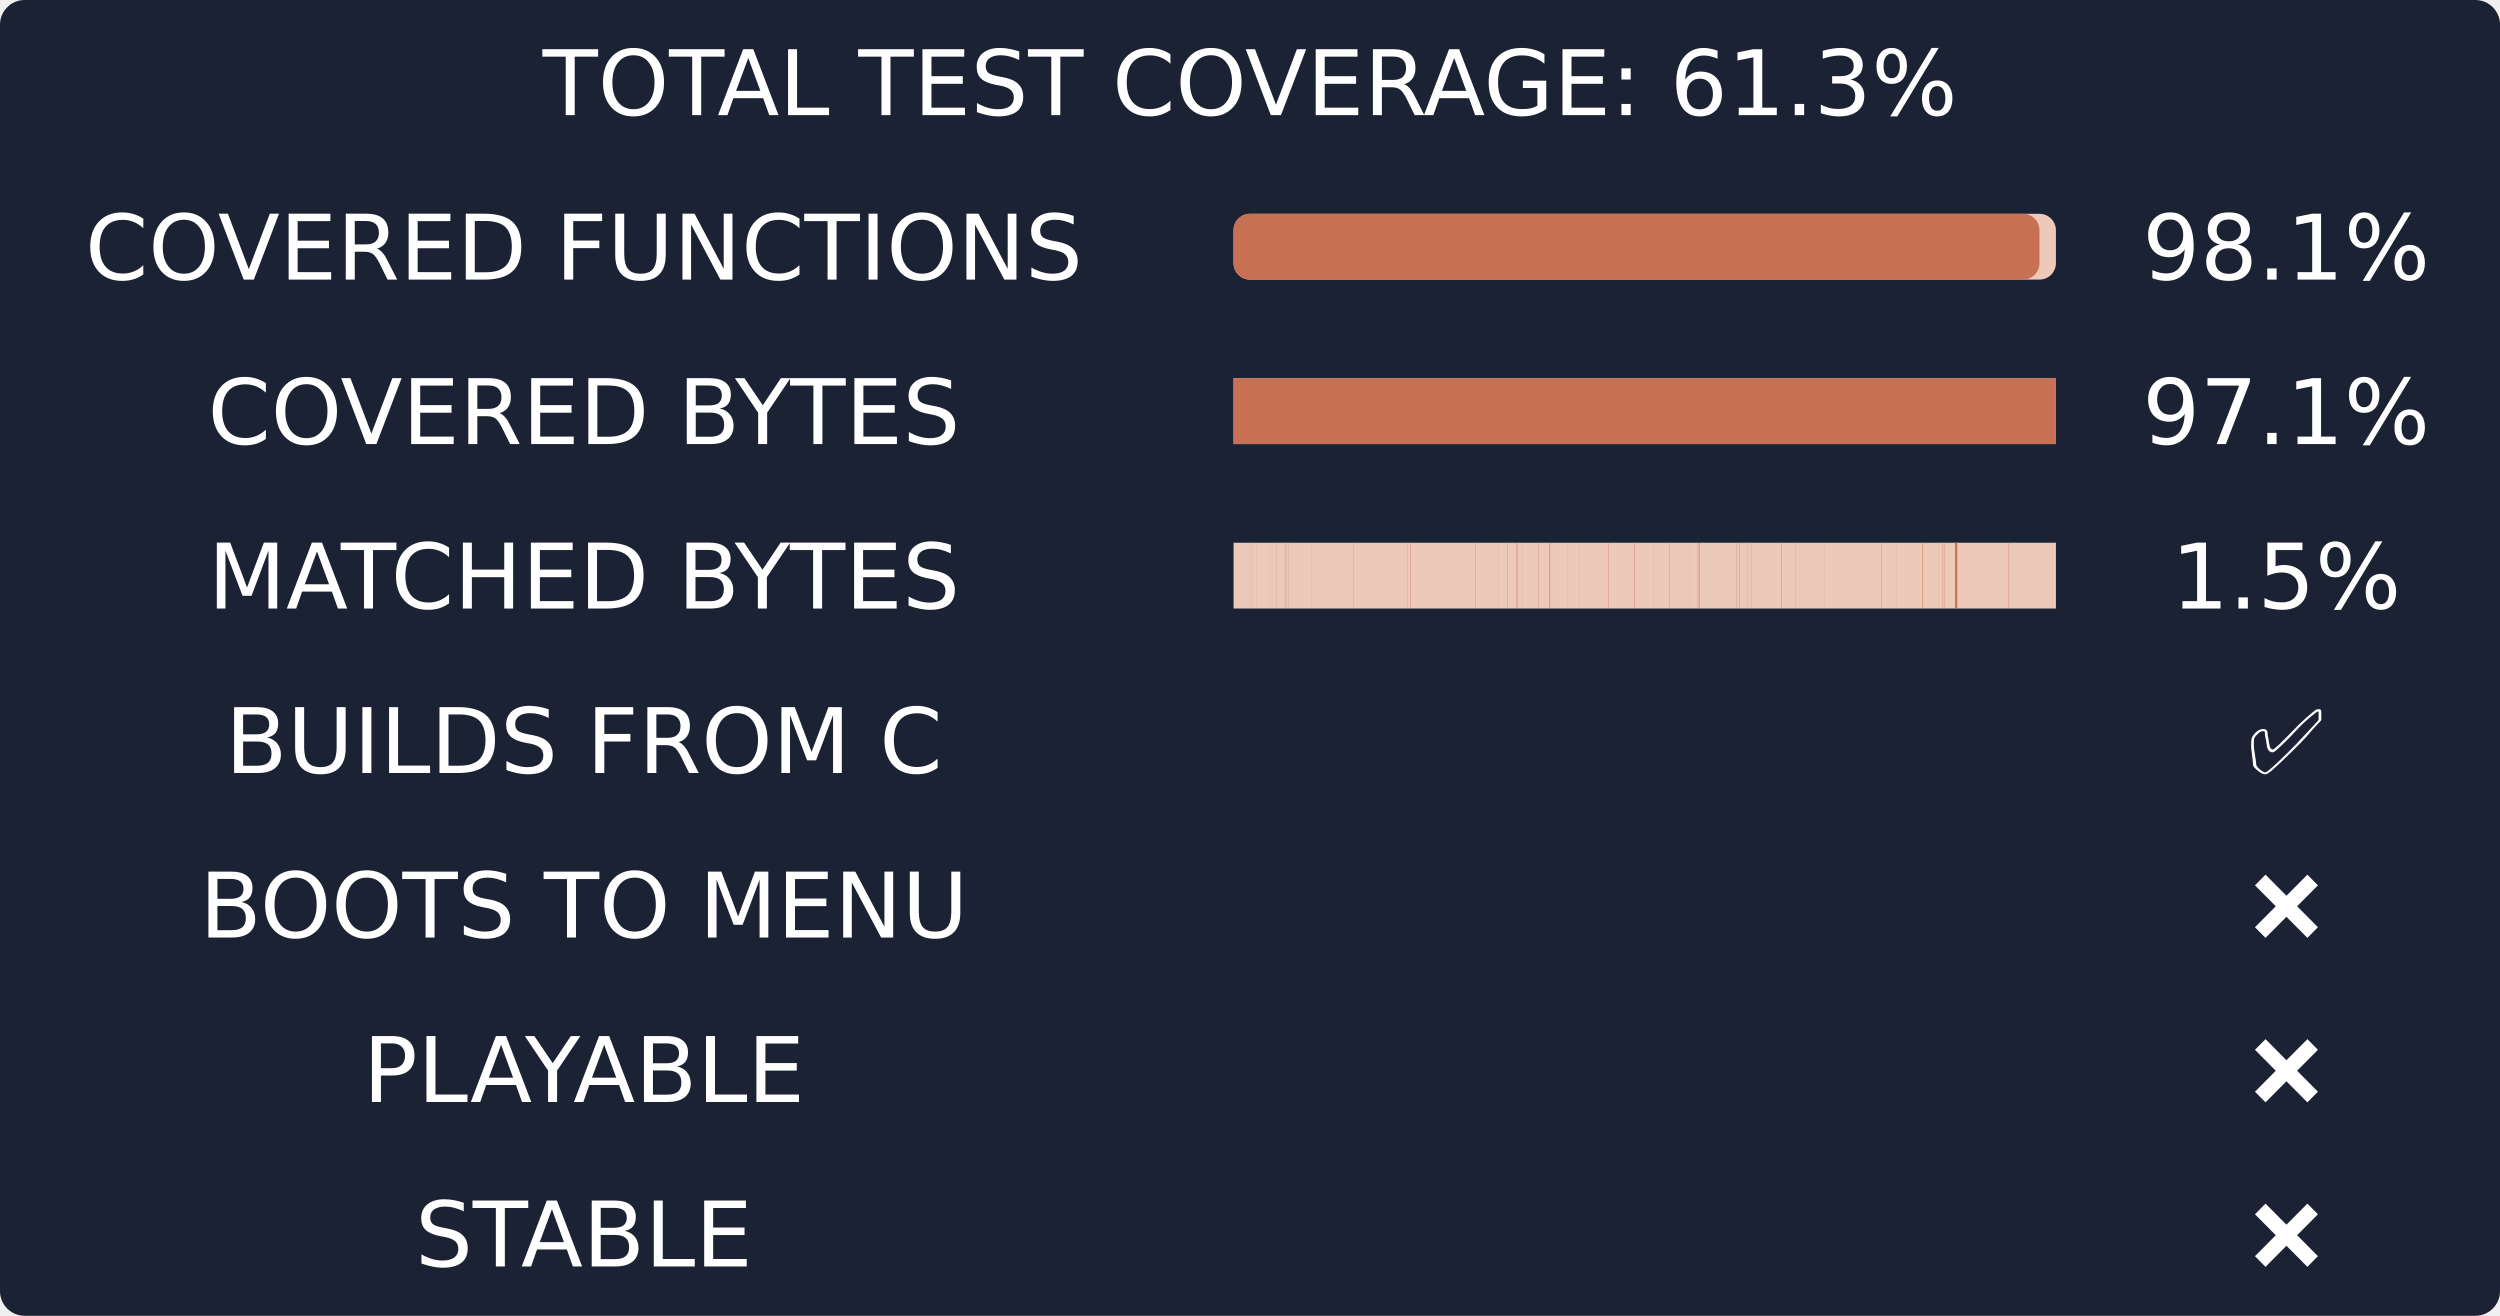
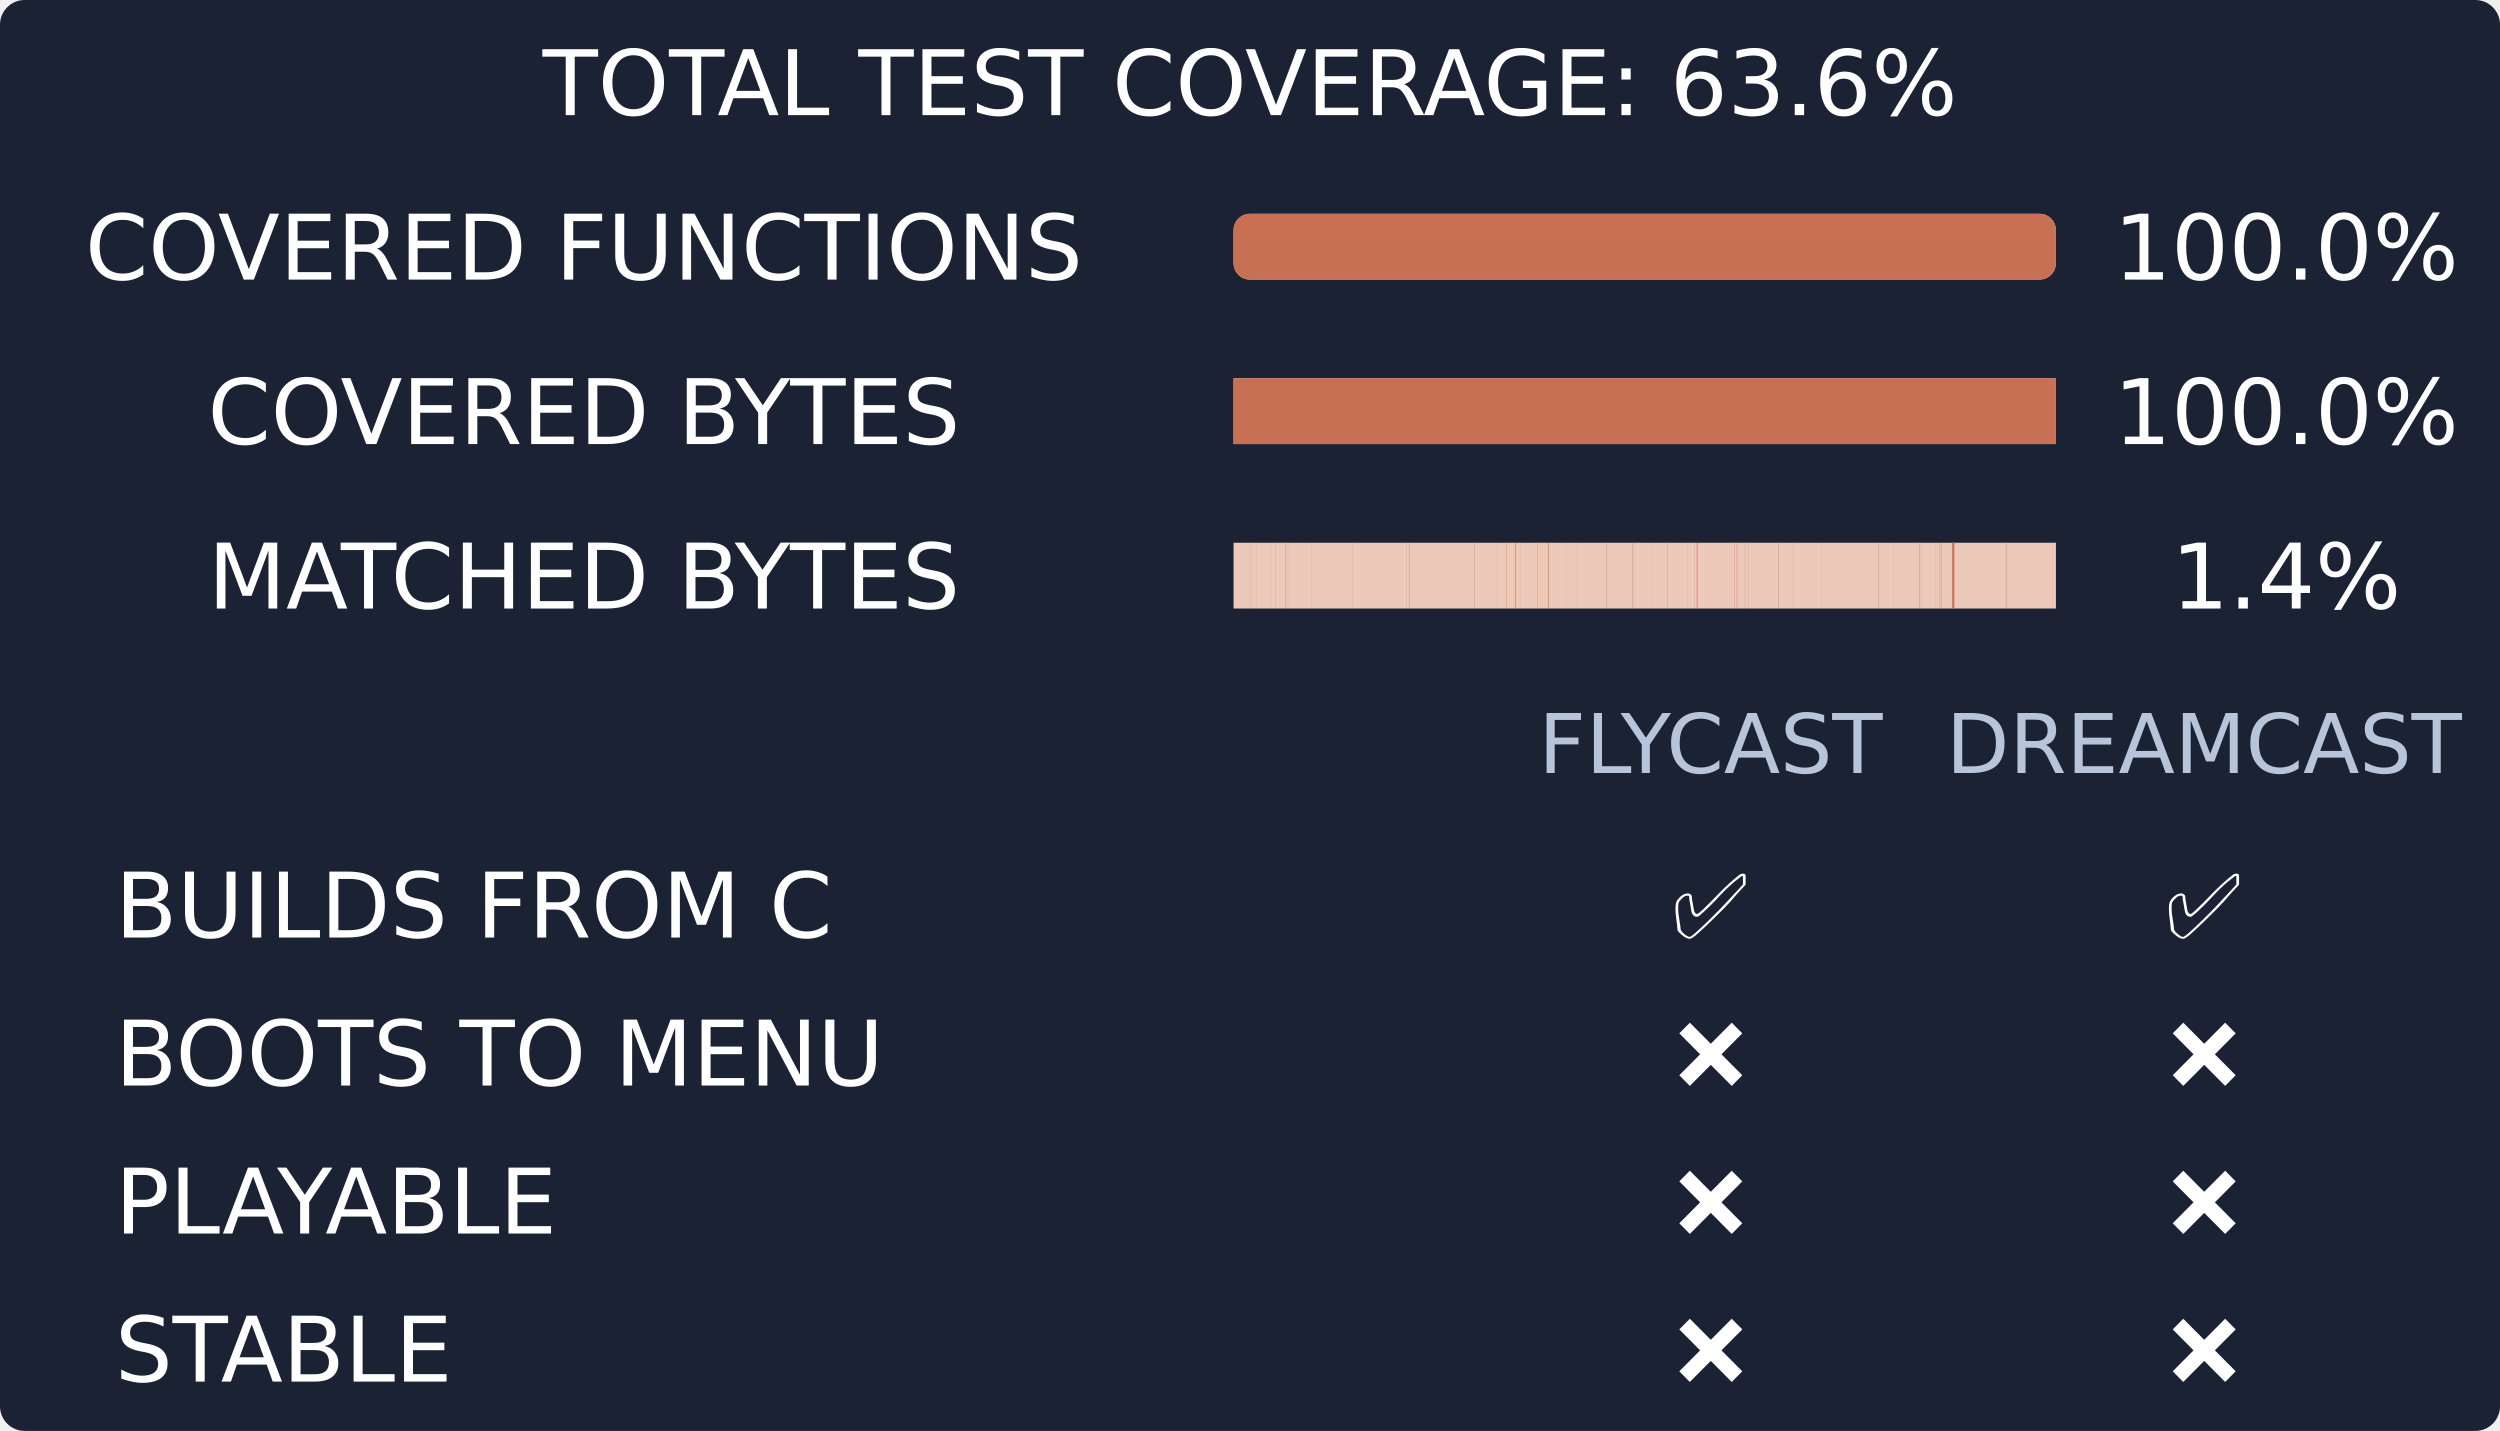
- <svg xmlns="http://www.w3.org/2000/svg" width="304" height="160" role="img" aria-label="decomp: 98.1% of functions, 97.1% of code bytes done (1.5% byte-matched); the total test coverage over all of them is 61.3%">
+ <svg xmlns="http://www.w3.org/2000/svg" width="304" height="174" role="img" aria-label="decomp: 100.0% of functions, 100.0% of code bytes done (1.4% byte-matched); the total test coverage over all of them is 63.6%">
  <clipPath id="r">
-     <rect width="304" height="160" rx="3" />
+     <rect width="304" height="174" rx="3" />
  </clipPath>
  <g clip-path="url(#r)">
-     <rect width="304" height="160" fill="#1a2233" />
+     <rect width="304" height="174" fill="#1a2233" />
    <rect x="150" y="26" width="100" height="8" rx="2" fill="#ecc9b9" />
-     <rect x="150" y="26" width="98" height="8" rx="2" fill="#c87053" />
+     <rect x="150" y="26" width="100" height="8" rx="2" fill="#c87053" />
    <rect x="150" y="46" width="100" height="8" fill="#ecc9b9" />
    <rect x="150" y="46" width="100" height="8" fill="#c87053" />
    <rect x="150" y="66" width="100" height="8" fill="#ecc9b9" />
    <rect x="150.01" y="66" width="0.00" height="8" fill="#c87053" />
-     <rect x="150.83" y="66" width="0.00" height="8" fill="#c87053" />
-     <rect x="150.97" y="66" width="0.00" height="8" fill="#c87053" />
-     <rect x="151.90" y="66" width="0.01" height="8" fill="#c87053" />
-     <rect x="152.15" y="66" width="0.01" height="8" fill="#c87053" />
-     <rect x="152.16" y="66" width="0.00" height="8" fill="#c87053" />
-     <rect x="152.24" y="66" width="0.01" height="8" fill="#c87053" />
-     <rect x="152.82" y="66" width="0.01" height="8" fill="#c87053" />
-     <rect x="154.54" y="66" width="0.01" height="8" fill="#c87053" />
-     <rect x="155.16" y="66" width="0.02" height="8" fill="#c87053" />
-     <rect x="156.14" y="66" width="0.00" height="8" fill="#c87053" />
-     <rect x="156.35" y="66" width="0.03" height="8" fill="#c87053" />
-     <rect x="156.40" y="66" width="0.01" height="8" fill="#c87053" />
-     <rect x="156.64" y="66" width="0.02" height="8" fill="#c87053" />
-     <rect x="157.65" y="66" width="0.00" height="8" fill="#c87053" />
-     <rect x="159.47" y="66" width="0.01" height="8" fill="#c87053" />
-     <rect x="162.20" y="66" width="0.00" height="8" fill="#c87053" />
-     <rect x="162.85" y="66" width="0.00" height="8" fill="#c87053" />
-     <rect x="164.58" y="66" width="0.02" height="8" fill="#c87053" />
-     <rect x="171.11" y="66" width="0.02" height="8" fill="#c87053" />
-     <rect x="171.51" y="66" width="0.04" height="8" fill="#c87053" />
-     <rect x="174.04" y="66" width="0.00" height="8" fill="#c87053" />
-     <rect x="177.35" y="66" width="0.00" height="8" fill="#c87053" />
-     <rect x="179.38" y="66" width="0.03" height="8" fill="#c87053" />
-     <rect x="179.60" y="66" width="0.00" height="8" fill="#c87053" />
-     <rect x="180.06" y="66" width="0.00" height="8" fill="#c87053" />
-     <rect x="180.40" y="66" width="0.00" height="8" fill="#c87053" />
-     <rect x="180.85" y="66" width="0.00" height="8" fill="#c87053" />
-     <rect x="182.25" y="66" width="0.01" height="8" fill="#c87053" />
-     <rect x="182.57" y="66" width="0.00" height="8" fill="#c87053" />
-     <rect x="183.29" y="66" width="0.03" height="8" fill="#c87053" />
-     <rect x="183.62" y="66" width="0.00" height="8" fill="#c87053" />
-     <rect x="184.43" y="66" width="0.07" height="8" fill="#c87053" />
-     <rect x="185.08" y="66" width="0.01" height="8" fill="#c87053" />
-     <rect x="187.11" y="66" width="0.03" height="8" fill="#c87053" />
-     <rect x="188.43" y="66" width="0.07" height="8" fill="#c87053" />
-     <rect x="188.75" y="66" width="0.00" height="8" fill="#c87053" />
-     <rect x="190.61" y="66" width="0.01" height="8" fill="#c87053" />
-     <rect x="191.97" y="66" width="0.00" height="8" fill="#c87053" />
-     <rect x="192.00" y="66" width="0.01" height="8" fill="#c87053" />
-     <rect x="195.55" y="66" width="0.04" height="8" fill="#c87053" />
-     <rect x="198.77" y="66" width="0.05" height="8" fill="#c87053" />
-     <rect x="201.03" y="66" width="0.01" height="8" fill="#c87053" />
-     <rect x="202.96" y="66" width="0.03" height="8" fill="#c87053" />
-     <rect x="203.52" y="66" width="0.00" height="8" fill="#c87053" />
-     <rect x="203.84" y="66" width="0.00" height="8" fill="#c87053" />
-     <rect x="203.84" y="66" width="0.00" height="8" fill="#c87053" />
-     <rect x="203.87" y="66" width="0.00" height="8" fill="#c87053" />
-     <rect x="204.56" y="66" width="0.00" height="8" fill="#c87053" />
-     <rect x="204.57" y="66" width="0.00" height="8" fill="#c87053" />
-     <rect x="205.43" y="66" width="0.01" height="8" fill="#c87053" />
-     <rect x="206.36" y="66" width="0.02" height="8" fill="#c87053" />
-     <rect x="206.50" y="66" width="0.03" height="8" fill="#c87053" />
-     <rect x="206.62" y="66" width="0.05" height="8" fill="#c87053" />
-     <rect x="207.46" y="66" width="0.00" height="8" fill="#c87053" />
-     <rect x="207.54" y="66" width="0.00" height="8" fill="#c87053" />
-     <rect x="207.65" y="66" width="0.00" height="8" fill="#c87053" />
-     <rect x="211.18" y="66" width="0.03" height="8" fill="#c87053" />
-     <rect x="211.47" y="66" width="0.02" height="8" fill="#c87053" />
-     <rect x="211.52" y="66" width="0.02" height="8" fill="#c87053" />
-     <rect x="211.76" y="66" width="0.00" height="8" fill="#c87053" />
-     <rect x="212.09" y="66" width="0.00" height="8" fill="#c87053" />
-     <rect x="212.12" y="66" width="0.00" height="8" fill="#c87053" />
-     <rect x="212.45" y="66" width="0.01" height="8" fill="#c87053" />
-     <rect x="212.50" y="66" width="0.01" height="8" fill="#c87053" />
-     <rect x="212.92" y="66" width="0.02" height="8" fill="#c87053" />
-     <rect x="216.57" y="66" width="0.04" height="8" fill="#c87053" />
-     <rect x="218.34" y="66" width="0.02" height="8" fill="#c87053" />
-     <rect x="221.83" y="66" width="0.01" height="8" fill="#c87053" />
-     <rect x="225.27" y="66" width="0.00" height="8" fill="#c87053" />
-     <rect x="225.58" y="66" width="0.00" height="8" fill="#c87053" />
-     <rect x="226.62" y="66" width="0.00" height="8" fill="#c87053" />
-     <rect x="226.70" y="66" width="0.00" height="8" fill="#c87053" />
-     <rect x="227.71" y="66" width="0.00" height="8" fill="#c87053" />
-     <rect x="228.01" y="66" width="0.00" height="8" fill="#c87053" />
-     <rect x="228.79" y="66" width="0.04" height="8" fill="#c87053" />
-     <rect x="230.66" y="66" width="0.01" height="8" fill="#c87053" />
-     <rect x="230.78" y="66" width="0.00" height="8" fill="#c87053" />
-     <rect x="233.78" y="66" width="0.05" height="8" fill="#c87053" />
-     <rect x="233.95" y="66" width="0.01" height="8" fill="#c87053" />
-     <rect x="233.96" y="66" width="0.00" height="8" fill="#c87053" />
-     <rect x="235.69" y="66" width="0.00" height="8" fill="#c87053" />
-     <rect x="235.69" y="66" width="0.01" height="8" fill="#c87053" />
-     <rect x="236.15" y="66" width="0.01" height="8" fill="#c87053" />
-     <rect x="236.19" y="66" width="0.01" height="8" fill="#c87053" />
-     <rect x="236.21" y="66" width="0.01" height="8" fill="#c87053" />
-     <rect x="236.23" y="66" width="0.00" height="8" fill="#c87053" />
-     <rect x="236.26" y="66" width="0.00" height="8" fill="#c87053" />
-     <rect x="236.26" y="66" width="0.00" height="8" fill="#c87053" />
-     <rect x="236.38" y="66" width="0.04" height="8" fill="#c87053" />
-     <rect x="237.26" y="66" width="0.00" height="8" fill="#c87053" />
-     <rect x="237.74" y="66" width="0.26" height="8" fill="#c87053" />
-     <rect x="240.53" y="66" width="0.00" height="8" fill="#c87053" />
-     <rect x="244.17" y="66" width="0.04" height="8" fill="#c87053" />
-     <rect x="244.25" y="66" width="0.00" height="8" fill="#c87053" />
-     <rect x="244.35" y="66" width="0.00" height="8" fill="#c87053" />
-     <rect x="244.37" y="66" width="0.01" height="8" fill="#c87053" />
-     <rect x="249.46" y="66" width="0.00" height="8" fill="#c87053" />
-     <rect x="249.63" y="66" width="0.01" height="8" fill="#c87053" />
+     <rect x="150.82" y="66" width="0.00" height="8" fill="#c87053" />
+     <rect x="150.96" y="66" width="0.00" height="8" fill="#c87053" />
+     <rect x="151.89" y="66" width="0.01" height="8" fill="#c87053" />
+     <rect x="152.14" y="66" width="0.01" height="8" fill="#c87053" />
+     <rect x="152.15" y="66" width="0.00" height="8" fill="#c87053" />
+     <rect x="152.23" y="66" width="0.01" height="8" fill="#c87053" />
+     <rect x="152.81" y="66" width="0.01" height="8" fill="#c87053" />
+     <rect x="154.52" y="66" width="0.01" height="8" fill="#c87053" />
+     <rect x="155.14" y="66" width="0.02" height="8" fill="#c87053" />
+     <rect x="156.11" y="66" width="0.00" height="8" fill="#c87053" />
+     <rect x="156.32" y="66" width="0.03" height="8" fill="#c87053" />
+     <rect x="156.37" y="66" width="0.01" height="8" fill="#c87053" />
+     <rect x="156.61" y="66" width="0.02" height="8" fill="#c87053" />
+     <rect x="157.61" y="66" width="0.00" height="8" fill="#c87053" />
+     <rect x="159.42" y="66" width="0.01" height="8" fill="#c87053" />
+     <rect x="162.14" y="66" width="0.00" height="8" fill="#c87053" />
+     <rect x="162.79" y="66" width="0.00" height="8" fill="#c87053" />
+     <rect x="164.51" y="66" width="0.02" height="8" fill="#c87053" />
+     <rect x="171.01" y="66" width="0.02" height="8" fill="#c87053" />
+     <rect x="171.41" y="66" width="0.04" height="8" fill="#c87053" />
+     <rect x="173.92" y="66" width="0.00" height="8" fill="#c87053" />
+     <rect x="177.22" y="66" width="0.00" height="8" fill="#c87053" />
+     <rect x="179.24" y="66" width="0.03" height="8" fill="#c87053" />
+     <rect x="179.46" y="66" width="0.00" height="8" fill="#c87053" />
+     <rect x="179.92" y="66" width="0.00" height="8" fill="#c87053" />
+     <rect x="180.25" y="66" width="0.00" height="8" fill="#c87053" />
+     <rect x="180.70" y="66" width="0.00" height="8" fill="#c87053" />
+     <rect x="182.10" y="66" width="0.01" height="8" fill="#c87053" />
+     <rect x="182.42" y="66" width="0.00" height="8" fill="#c87053" />
+     <rect x="183.14" y="66" width="0.03" height="8" fill="#c87053" />
+     <rect x="183.46" y="66" width="0.00" height="8" fill="#c87053" />
+     <rect x="184.27" y="66" width="0.07" height="8" fill="#c87053" />
+     <rect x="184.91" y="66" width="0.01" height="8" fill="#c87053" />
+     <rect x="186.94" y="66" width="0.03" height="8" fill="#c87053" />
+     <rect x="188.25" y="66" width="0.07" height="8" fill="#c87053" />
+     <rect x="188.57" y="66" width="0.00" height="8" fill="#c87053" />
+     <rect x="190.42" y="66" width="0.01" height="8" fill="#c87053" />
+     <rect x="191.77" y="66" width="0.00" height="8" fill="#c87053" />
+     <rect x="191.81" y="66" width="0.01" height="8" fill="#c87053" />
+     <rect x="195.34" y="66" width="0.04" height="8" fill="#c87053" />
+     <rect x="198.54" y="66" width="0.05" height="8" fill="#c87053" />
+     <rect x="200.79" y="66" width="0.01" height="8" fill="#c87053" />
+     <rect x="202.71" y="66" width="0.03" height="8" fill="#c87053" />
+     <rect x="203.27" y="66" width="0.00" height="8" fill="#c87053" />
+     <rect x="203.59" y="66" width="0.00" height="8" fill="#c87053" />
+     <rect x="203.59" y="66" width="0.00" height="8" fill="#c87053" />
+     <rect x="203.62" y="66" width="0.00" height="8" fill="#c87053" />
+     <rect x="204.30" y="66" width="0.00" height="8" fill="#c87053" />
+     <rect x="204.31" y="66" width="0.00" height="8" fill="#c87053" />
+     <rect x="205.17" y="66" width="0.01" height="8" fill="#c87053" />
+     <rect x="206.09" y="66" width="0.02" height="8" fill="#c87053" />
+     <rect x="206.24" y="66" width="0.03" height="8" fill="#c87053" />
+     <rect x="206.36" y="66" width="0.05" height="8" fill="#c87053" />
+     <rect x="207.19" y="66" width="0.00" height="8" fill="#c87053" />
+     <rect x="207.27" y="66" width="0.00" height="8" fill="#c87053" />
+     <rect x="207.37" y="66" width="0.00" height="8" fill="#c87053" />
+     <rect x="210.90" y="66" width="0.03" height="8" fill="#c87053" />
+     <rect x="211.18" y="66" width="0.02" height="8" fill="#c87053" />
+     <rect x="211.23" y="66" width="0.02" height="8" fill="#c87053" />
+     <rect x="211.47" y="66" width="0.00" height="8" fill="#c87053" />
+     <rect x="211.80" y="66" width="0.00" height="8" fill="#c87053" />
+     <rect x="211.83" y="66" width="0.00" height="8" fill="#c87053" />
+     <rect x="212.16" y="66" width="0.01" height="8" fill="#c87053" />
+     <rect x="212.20" y="66" width="0.01" height="8" fill="#c87053" />
+     <rect x="212.63" y="66" width="0.02" height="8" fill="#c87053" />
+     <rect x="216.25" y="66" width="0.04" height="8" fill="#c87053" />
+     <rect x="218.02" y="66" width="0.02" height="8" fill="#c87053" />
+     <rect x="221.49" y="66" width="0.01" height="8" fill="#c87053" />
+     <rect x="224.91" y="66" width="0.00" height="8" fill="#c87053" />
+     <rect x="225.22" y="66" width="0.00" height="8" fill="#c87053" />
+     <rect x="226.26" y="66" width="0.00" height="8" fill="#c87053" />
+     <rect x="226.34" y="66" width="0.00" height="8" fill="#c87053" />
+     <rect x="227.34" y="66" width="0.00" height="8" fill="#c87053" />
+     <rect x="227.65" y="66" width="0.00" height="8" fill="#c87053" />
+     <rect x="228.42" y="66" width="0.04" height="8" fill="#c87053" />
+     <rect x="230.28" y="66" width="0.01" height="8" fill="#c87053" />
+     <rect x="230.40" y="66" width="0.00" height="8" fill="#c87053" />
+     <rect x="233.43" y="66" width="0.05" height="8" fill="#c87053" />
+     <rect x="233.60" y="66" width="0.01" height="8" fill="#c87053" />
+     <rect x="233.61" y="66" width="0.00" height="8" fill="#c87053" />
+     <rect x="235.33" y="66" width="0.00" height="8" fill="#c87053" />
+     <rect x="235.33" y="66" width="0.01" height="8" fill="#c87053" />
+     <rect x="235.79" y="66" width="0.01" height="8" fill="#c87053" />
+     <rect x="235.83" y="66" width="0.01" height="8" fill="#c87053" />
+     <rect x="235.85" y="66" width="0.01" height="8" fill="#c87053" />
+     <rect x="235.87" y="66" width="0.00" height="8" fill="#c87053" />
+     <rect x="235.90" y="66" width="0.00" height="8" fill="#c87053" />
+     <rect x="235.90" y="66" width="0.00" height="8" fill="#c87053" />
+     <rect x="236.02" y="66" width="0.04" height="8" fill="#c87053" />
+     <rect x="236.89" y="66" width="0.00" height="8" fill="#c87053" />
+     <rect x="237.39" y="66" width="0.26" height="8" fill="#c87053" />
+     <rect x="240.24" y="66" width="0.00" height="8" fill="#c87053" />
+     <rect x="243.92" y="66" width="0.04" height="8" fill="#c87053" />
+     <rect x="244.00" y="66" width="0.00" height="8" fill="#c87053" />
+     <rect x="244.10" y="66" width="0.00" height="8" fill="#c87053" />
+     <rect x="244.12" y="66" width="0.01" height="8" fill="#c87053" />
+     <rect x="249.45" y="66" width="0.00" height="8" fill="#c87053" />
+     <rect x="249.62" y="66" width="0.01" height="8" fill="#c87053" />
  </g>
  <g fill="#fff" font-family="Verdana,DejaVu Sans,sans-serif" font-size="11" text-anchor="middle">
    <text x="71" y="34">COVERED FUNCTIONS</text>
    <text x="71" y="54">COVERED BYTES</text>
    <text x="71" y="74">MATCHED BYTES</text>
-     <text x="278" y="34">98.1%</text>
-     <text x="278" y="54">97.1%</text>
-     <text x="278" y="74">1.5%</text>
-     <text x="152" y="14">TOTAL TEST COVERAGE: 61.3%</text>
-     <text x="71" y="94">BUILDS FROM C</text>
-     <text x="278" y="94">✅</text>
-     <text x="71" y="114">BOOTS TO MENU</text>
-     <text x="278" y="114">❌</text>
-     <text x="71" y="134">PLAYABLE</text>
-     <text x="278" y="134">❌</text>
-     <text x="71" y="154">STABLE</text>
-     <text x="278" y="154">❌</text>
+     <text x="278" y="34">100.0%</text>
+     <text x="278" y="54">100.0%</text>
+     <text x="278" y="74">1.4%</text>
+     <text x="152" y="14">TOTAL TEST COVERAGE: 63.6%</text>
+     <g font-size="10" fill="#b8c4d9">
+       <text x="208" y="94">FLYCAST</text>
+       <text x="268" y="94">DREAMCAST</text>
+     </g>
+     <text x="14" y="114" text-anchor="start">BUILDS FROM C</text>
+     <text x="208" y="114">✅</text>
+     <text x="268" y="114">✅</text>
+     <text x="14" y="132" text-anchor="start">BOOTS TO MENU</text>
+     <text x="208" y="132">❌</text>
+     <text x="268" y="132">❌</text>
+     <text x="14" y="150" text-anchor="start">PLAYABLE</text>
+     <text x="208" y="150">❌</text>
+     <text x="268" y="150">❌</text>
+     <text x="14" y="168" text-anchor="start">STABLE</text>
+     <text x="208" y="168">❌</text>
+     <text x="268" y="168">❌</text>
  </g>
</svg>
